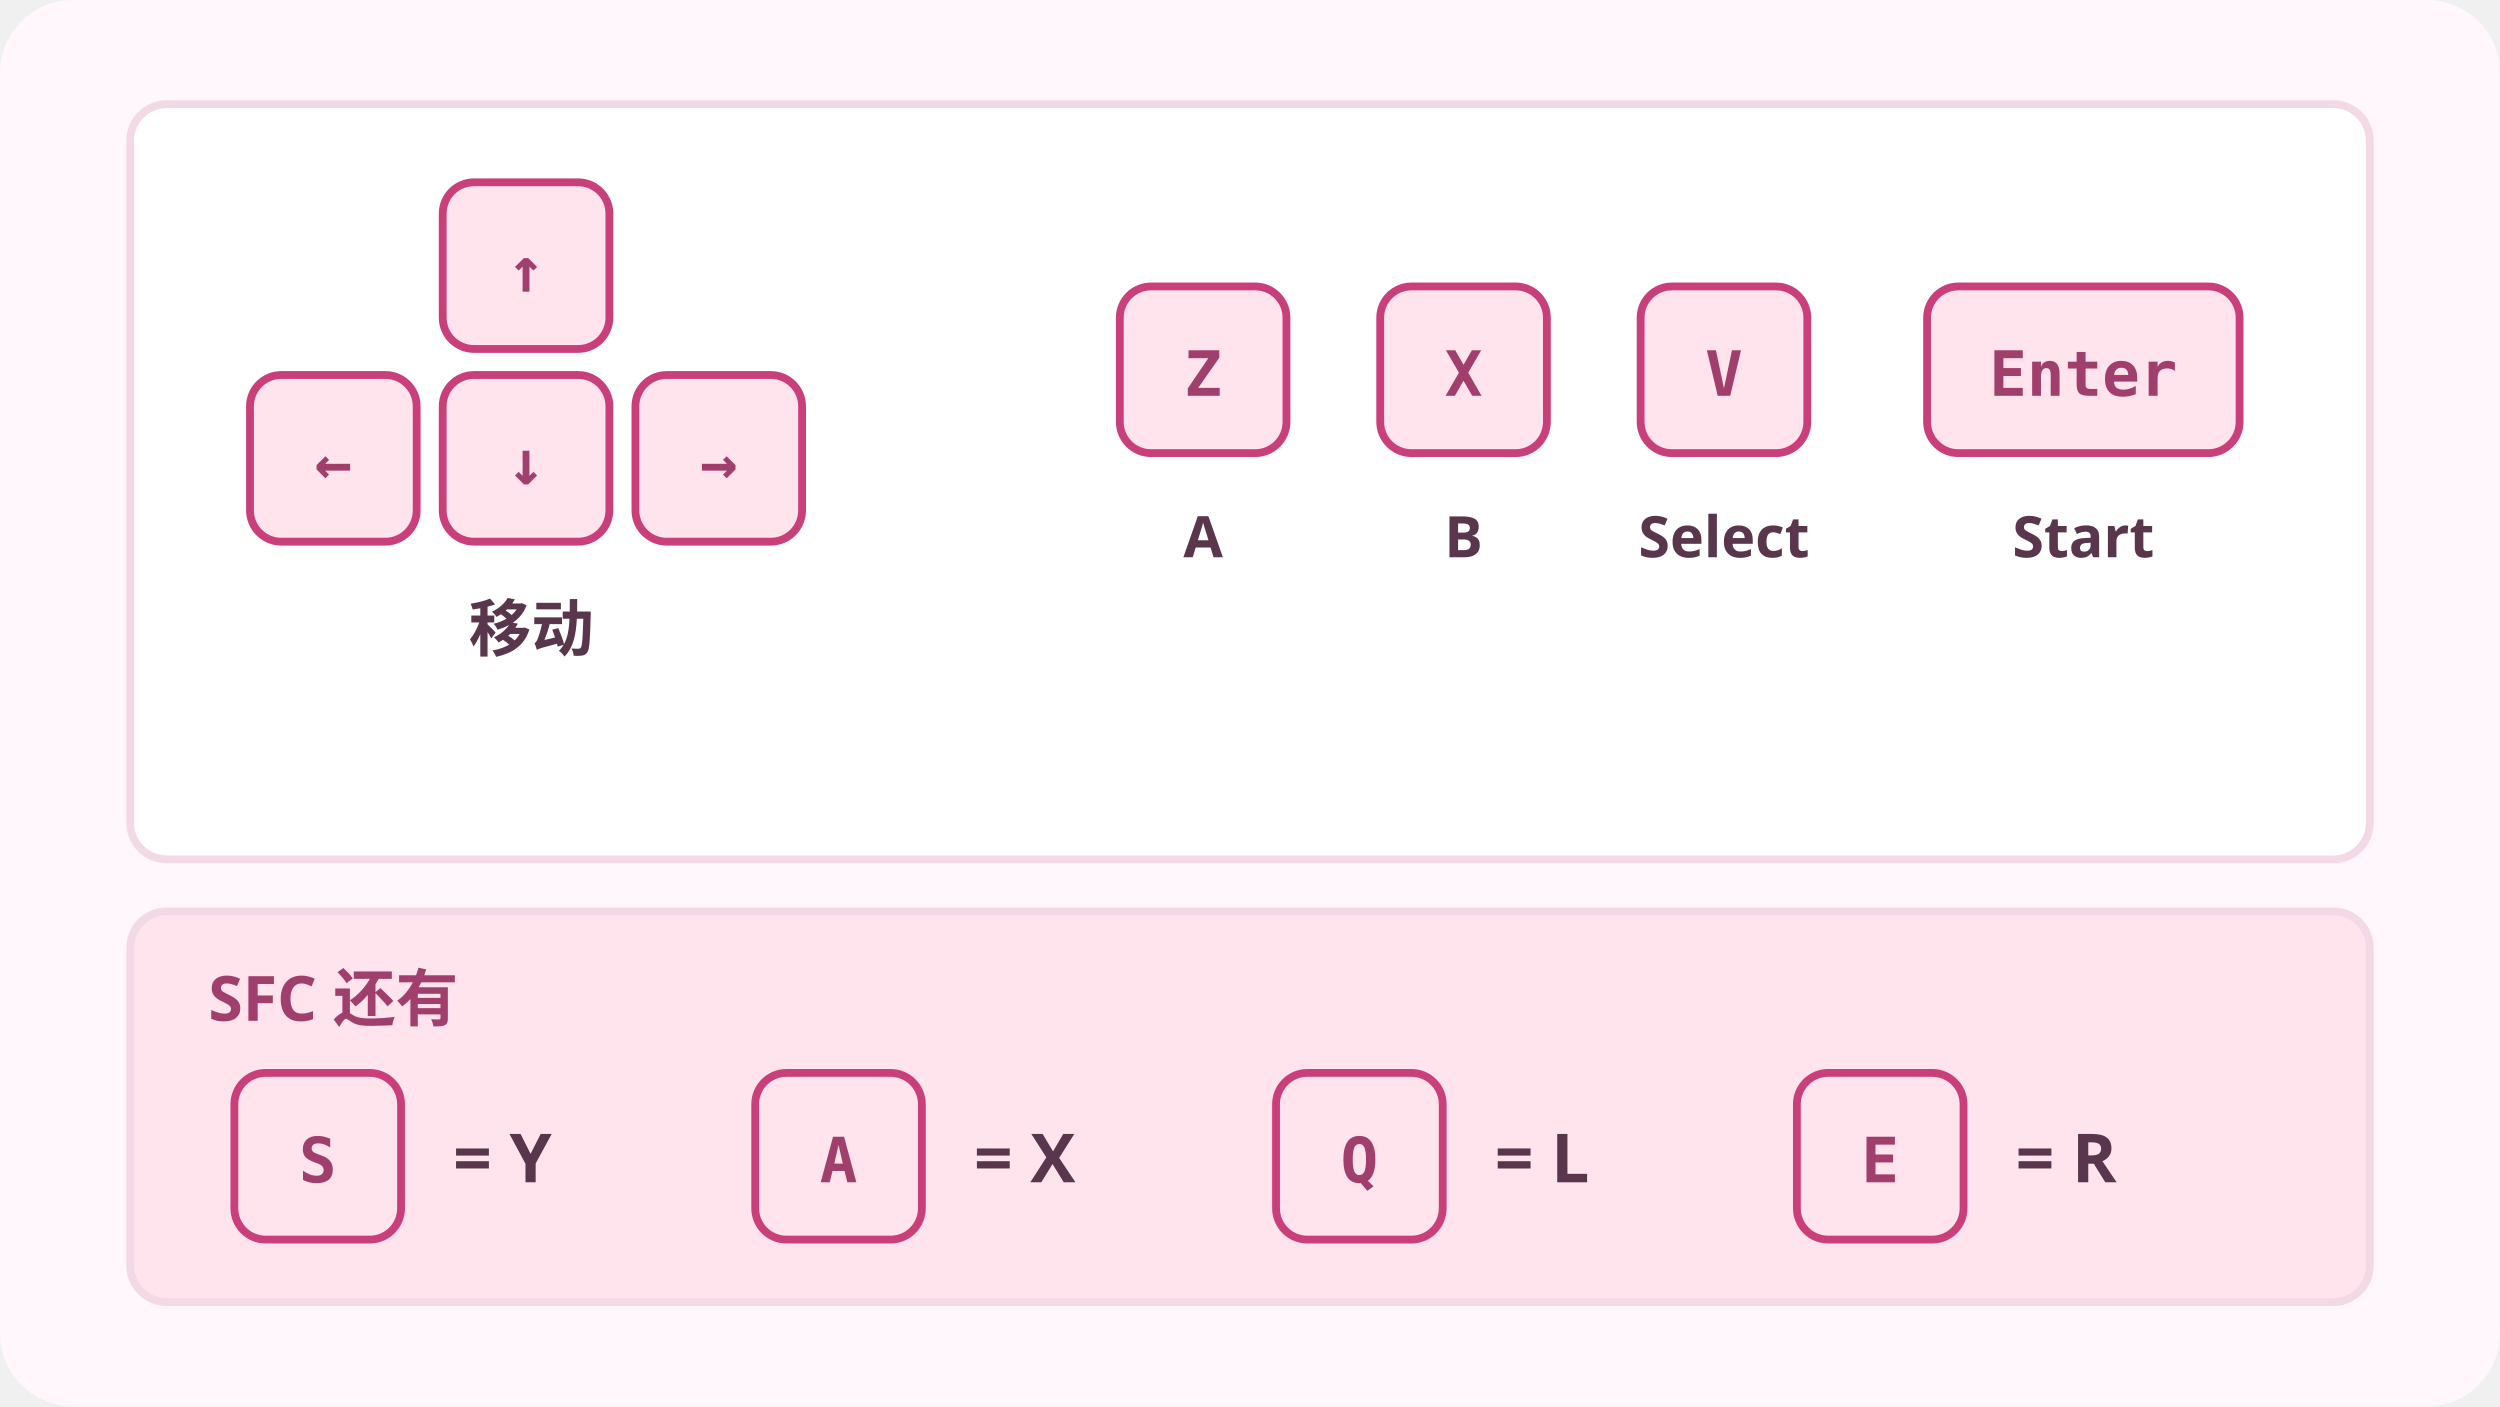
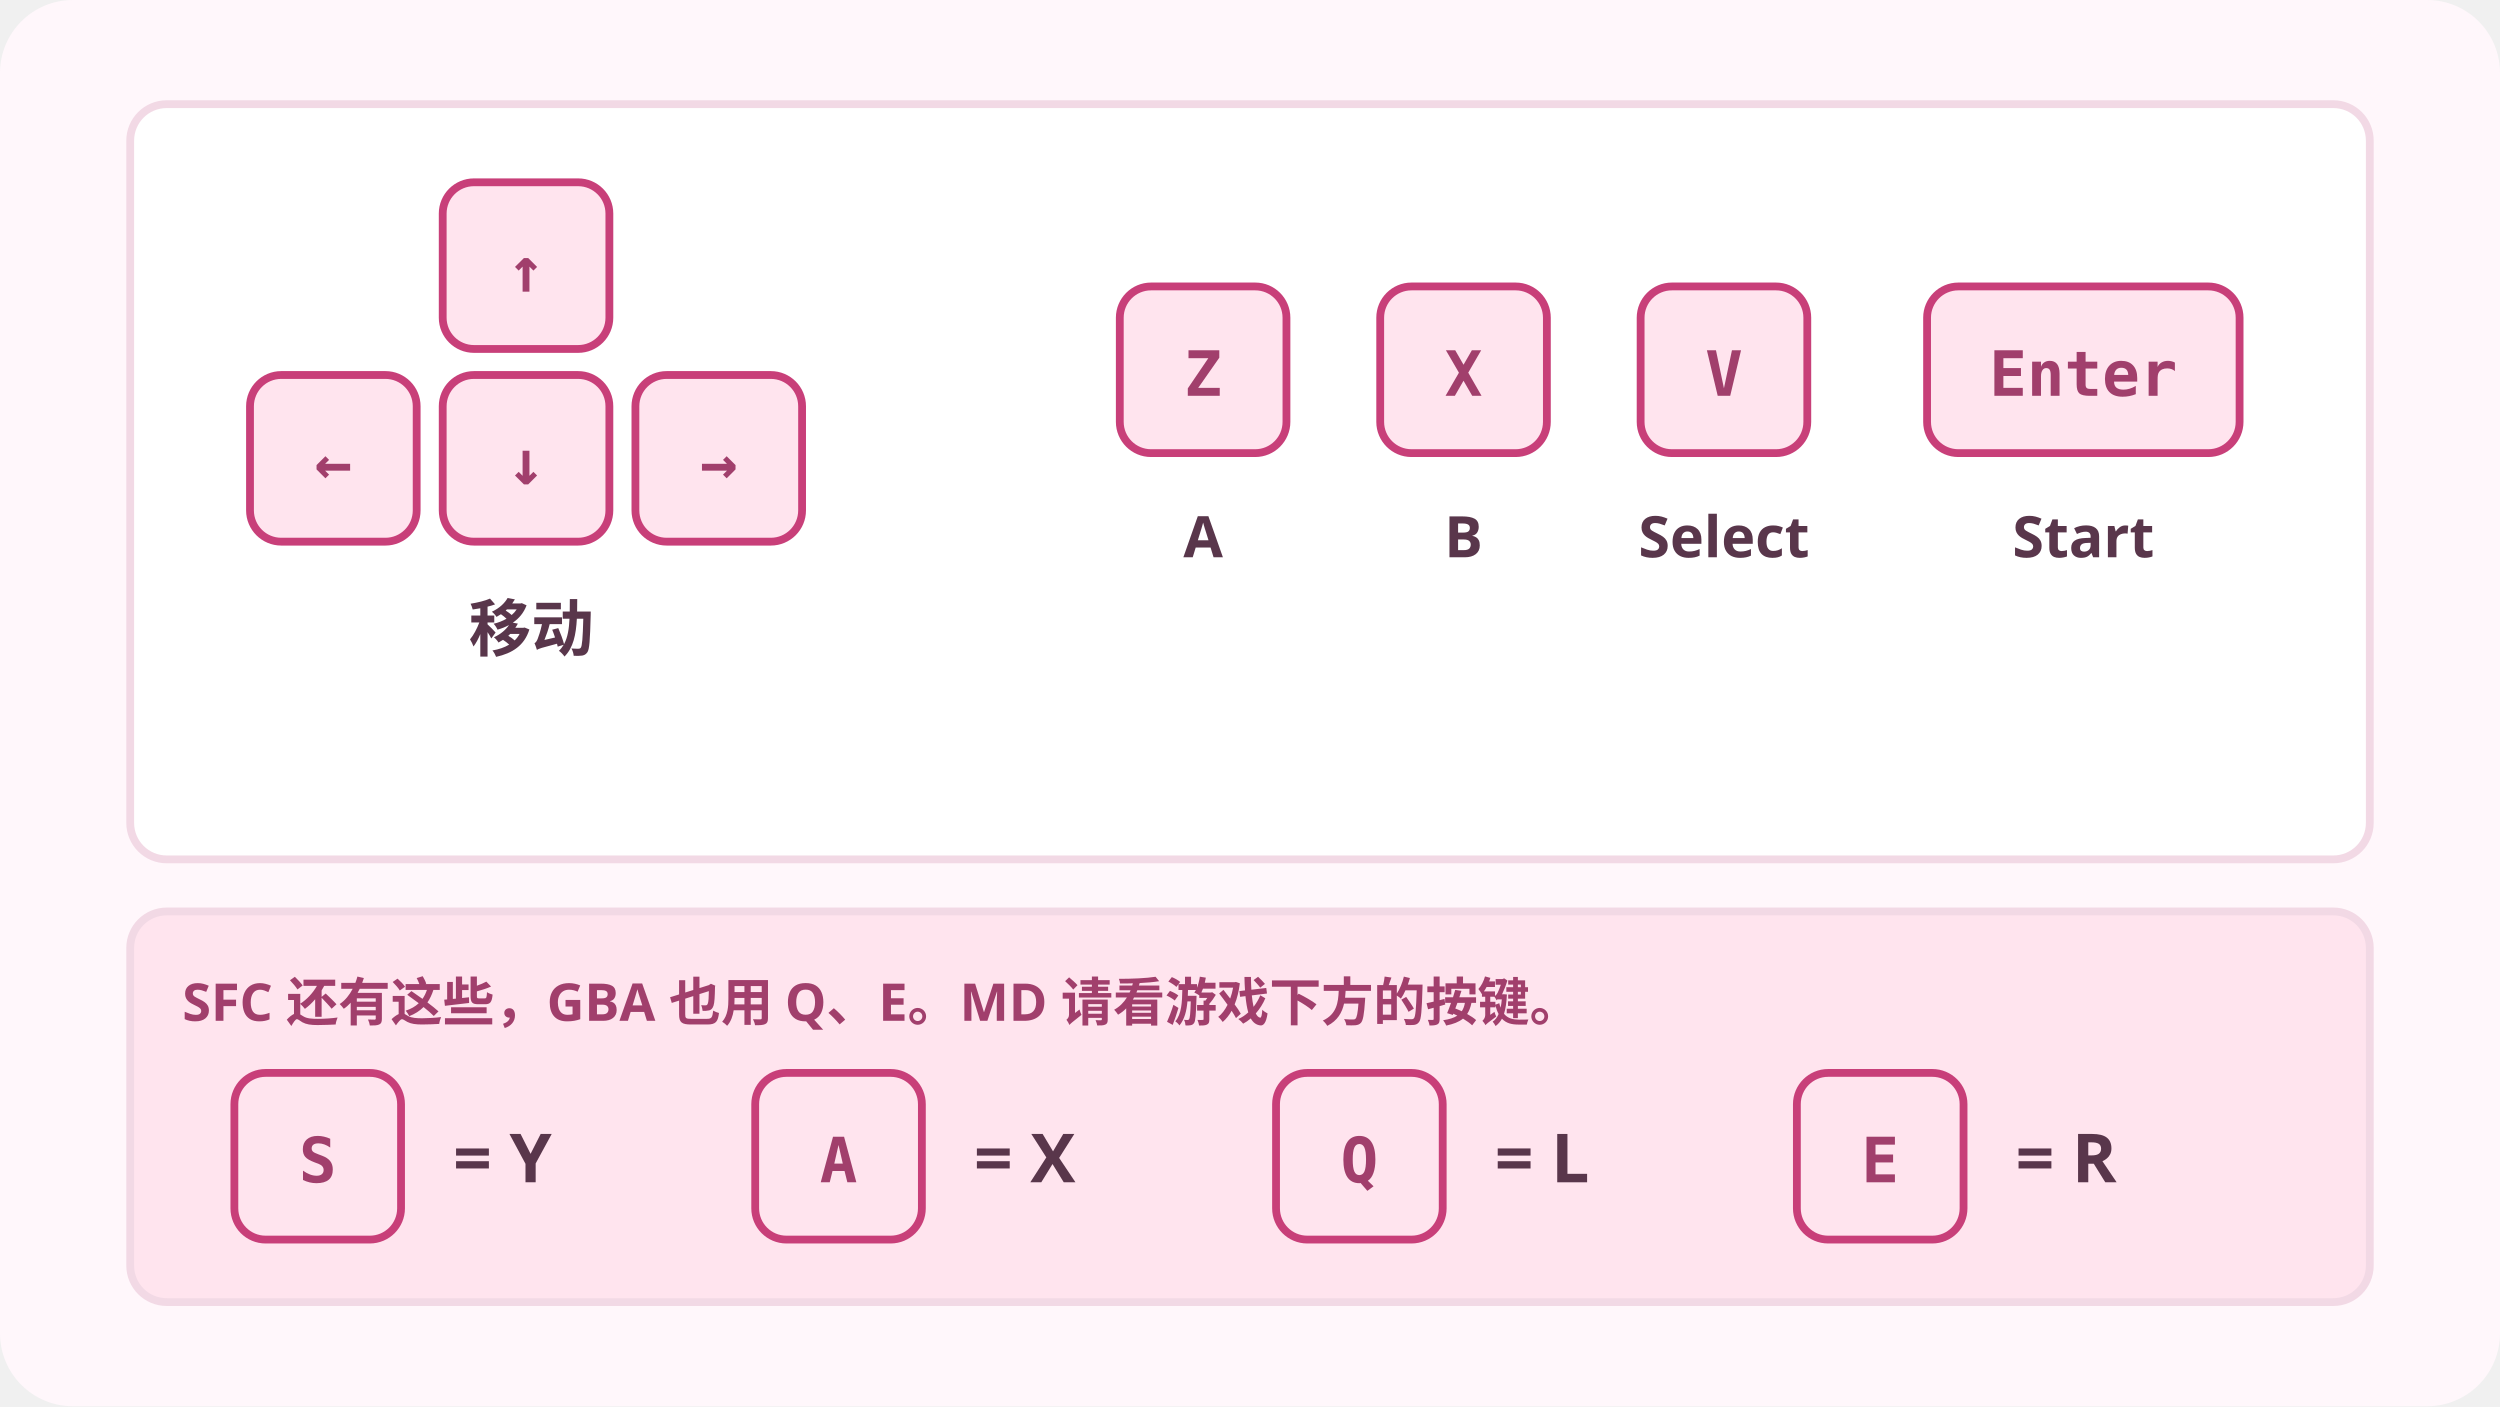
<svg xmlns="http://www.w3.org/2000/svg" viewBox="0 0 960 540" role="img" aria-label="多数主机的键盘按键，以及 SFC 多出来的按键。">
  <rect width="960" height="540" rx="28" fill="#fff7fb" />
  <rect x="50" y="40" width="860" height="290" rx="14" fill="#ffffff" stroke="#f2d9e5" stroke-width="3" />
  <rect x="170" y="70" width="64" height="64" rx="12" fill="#ffe4ee" stroke="#c83f79" stroke-width="3" />
  <text x="202.0" y="112" fill="#a13f6c" font-size="24" font-weight="700" text-anchor="middle" font-family="ui-monospace,Menlo,Consolas,monospace">↑</text>
  <rect x="96" y="144" width="64" height="64" rx="12" fill="#ffe4ee" stroke="#c83f79" stroke-width="3" />
  <text x="128.0" y="186" fill="#a13f6c" font-size="24" font-weight="700" text-anchor="middle" font-family="ui-monospace,Menlo,Consolas,monospace">←</text>
  <rect x="170" y="144" width="64" height="64" rx="12" fill="#ffe4ee" stroke="#c83f79" stroke-width="3" />
  <text x="202.0" y="186" fill="#a13f6c" font-size="24" font-weight="700" text-anchor="middle" font-family="ui-monospace,Menlo,Consolas,monospace">↓</text>
  <rect x="244" y="144" width="64" height="64" rx="12" fill="#ffe4ee" stroke="#c83f79" stroke-width="3" />
  <text x="276.0" y="186" fill="#a13f6c" font-size="24" font-weight="700" text-anchor="middle" font-family="ui-monospace,Menlo,Consolas,monospace">→</text>
  <text x="204" y="250" fill="#59364b" font-size="24" font-weight="700" text-anchor="middle" font-family="system-ui,'PingFang SC','Noto Sans SC','Hiragino Sans',sans-serif">移动</text>
  <rect x="430" y="110" width="64" height="64" rx="12" fill="#ffe4ee" stroke="#c83f79" stroke-width="3" />
  <text x="462.0" y="152" fill="#a13f6c" font-size="24" font-weight="700" text-anchor="middle" font-family="ui-monospace,Menlo,Consolas,monospace">Z</text>
  <text x="462" y="214" fill="#59364b" font-size="22" font-weight="700" text-anchor="middle" font-family="system-ui,'PingFang SC','Noto Sans SC','Hiragino Sans',sans-serif">A</text>
  <rect x="530" y="110" width="64" height="64" rx="12" fill="#ffe4ee" stroke="#c83f79" stroke-width="3" />
  <text x="562.0" y="152" fill="#a13f6c" font-size="24" font-weight="700" text-anchor="middle" font-family="ui-monospace,Menlo,Consolas,monospace">X</text>
  <text x="562" y="214" fill="#59364b" font-size="22" font-weight="700" text-anchor="middle" font-family="system-ui,'PingFang SC','Noto Sans SC','Hiragino Sans',sans-serif">B</text>
  <rect x="630" y="110" width="64" height="64" rx="12" fill="#ffe4ee" stroke="#c83f79" stroke-width="3" />
  <text x="662.0" y="152" fill="#a13f6c" font-size="24" font-weight="700" text-anchor="middle" font-family="ui-monospace,Menlo,Consolas,monospace">V</text>
  <text x="662" y="214" fill="#59364b" font-size="22" font-weight="700" text-anchor="middle" font-family="system-ui,'PingFang SC','Noto Sans SC','Hiragino Sans',sans-serif">Select</text>
  <rect x="740" y="110" width="120" height="64" rx="12" fill="#ffe4ee" stroke="#c83f79" stroke-width="3" />
  <text x="800.0" y="152" fill="#a13f6c" font-size="24" font-weight="700" text-anchor="middle" font-family="ui-monospace,Menlo,Consolas,monospace">Enter</text>
  <text x="800" y="214" fill="#59364b" font-size="22" font-weight="700" text-anchor="middle" font-family="system-ui,'PingFang SC','Noto Sans SC','Hiragino Sans',sans-serif">Start</text>
  <rect x="50" y="350" width="860" height="150" rx="14" fill="#ffe4ee" stroke="#f2d9e5" stroke-width="3" />
-   <text x="80" y="392" fill="#a13f6c" font-size="24" font-weight="700" text-anchor="start" font-family="system-ui,'PingFang SC','Noto Sans SC','Hiragino Sans',sans-serif">SFC 还有</text>
+   <text x="70" y="392" fill="#a13f6c" font-size="20" font-weight="700" text-anchor="start" font-family="system-ui,'PingFang SC','Noto Sans SC','Hiragino Sans',sans-serif">SFC 还有这些，GBA 也用 Q、E。MD 请看游戏下方的按键。</text>
  <rect x="90" y="412" width="64" height="64" rx="12" fill="#ffe4ee" stroke="#c83f79" stroke-width="3" />
  <text x="122.0" y="454" fill="#a13f6c" font-size="24" font-weight="700" text-anchor="middle" font-family="ui-monospace,Menlo,Consolas,monospace">S</text>
  <text x="174" y="454" fill="#59364b" font-size="26" font-weight="700" text-anchor="start" font-family="system-ui,'PingFang SC','Noto Sans SC','Hiragino Sans',sans-serif">= Y</text>
  <rect x="290" y="412" width="64" height="64" rx="12" fill="#ffe4ee" stroke="#c83f79" stroke-width="3" />
  <text x="322.0" y="454" fill="#a13f6c" font-size="24" font-weight="700" text-anchor="middle" font-family="ui-monospace,Menlo,Consolas,monospace">A</text>
  <text x="374" y="454" fill="#59364b" font-size="26" font-weight="700" text-anchor="start" font-family="system-ui,'PingFang SC','Noto Sans SC','Hiragino Sans',sans-serif">= X</text>
  <rect x="490" y="412" width="64" height="64" rx="12" fill="#ffe4ee" stroke="#c83f79" stroke-width="3" />
  <text x="522.0" y="454" fill="#a13f6c" font-size="24" font-weight="700" text-anchor="middle" font-family="ui-monospace,Menlo,Consolas,monospace">Q</text>
  <text x="574" y="454" fill="#59364b" font-size="26" font-weight="700" text-anchor="start" font-family="system-ui,'PingFang SC','Noto Sans SC','Hiragino Sans',sans-serif">= L</text>
  <rect x="690" y="412" width="64" height="64" rx="12" fill="#ffe4ee" stroke="#c83f79" stroke-width="3" />
  <text x="722.0" y="454" fill="#a13f6c" font-size="24" font-weight="700" text-anchor="middle" font-family="ui-monospace,Menlo,Consolas,monospace">E</text>
  <text x="774" y="454" fill="#59364b" font-size="26" font-weight="700" text-anchor="start" font-family="system-ui,'PingFang SC','Noto Sans SC','Hiragino Sans',sans-serif">= R</text>
</svg>
